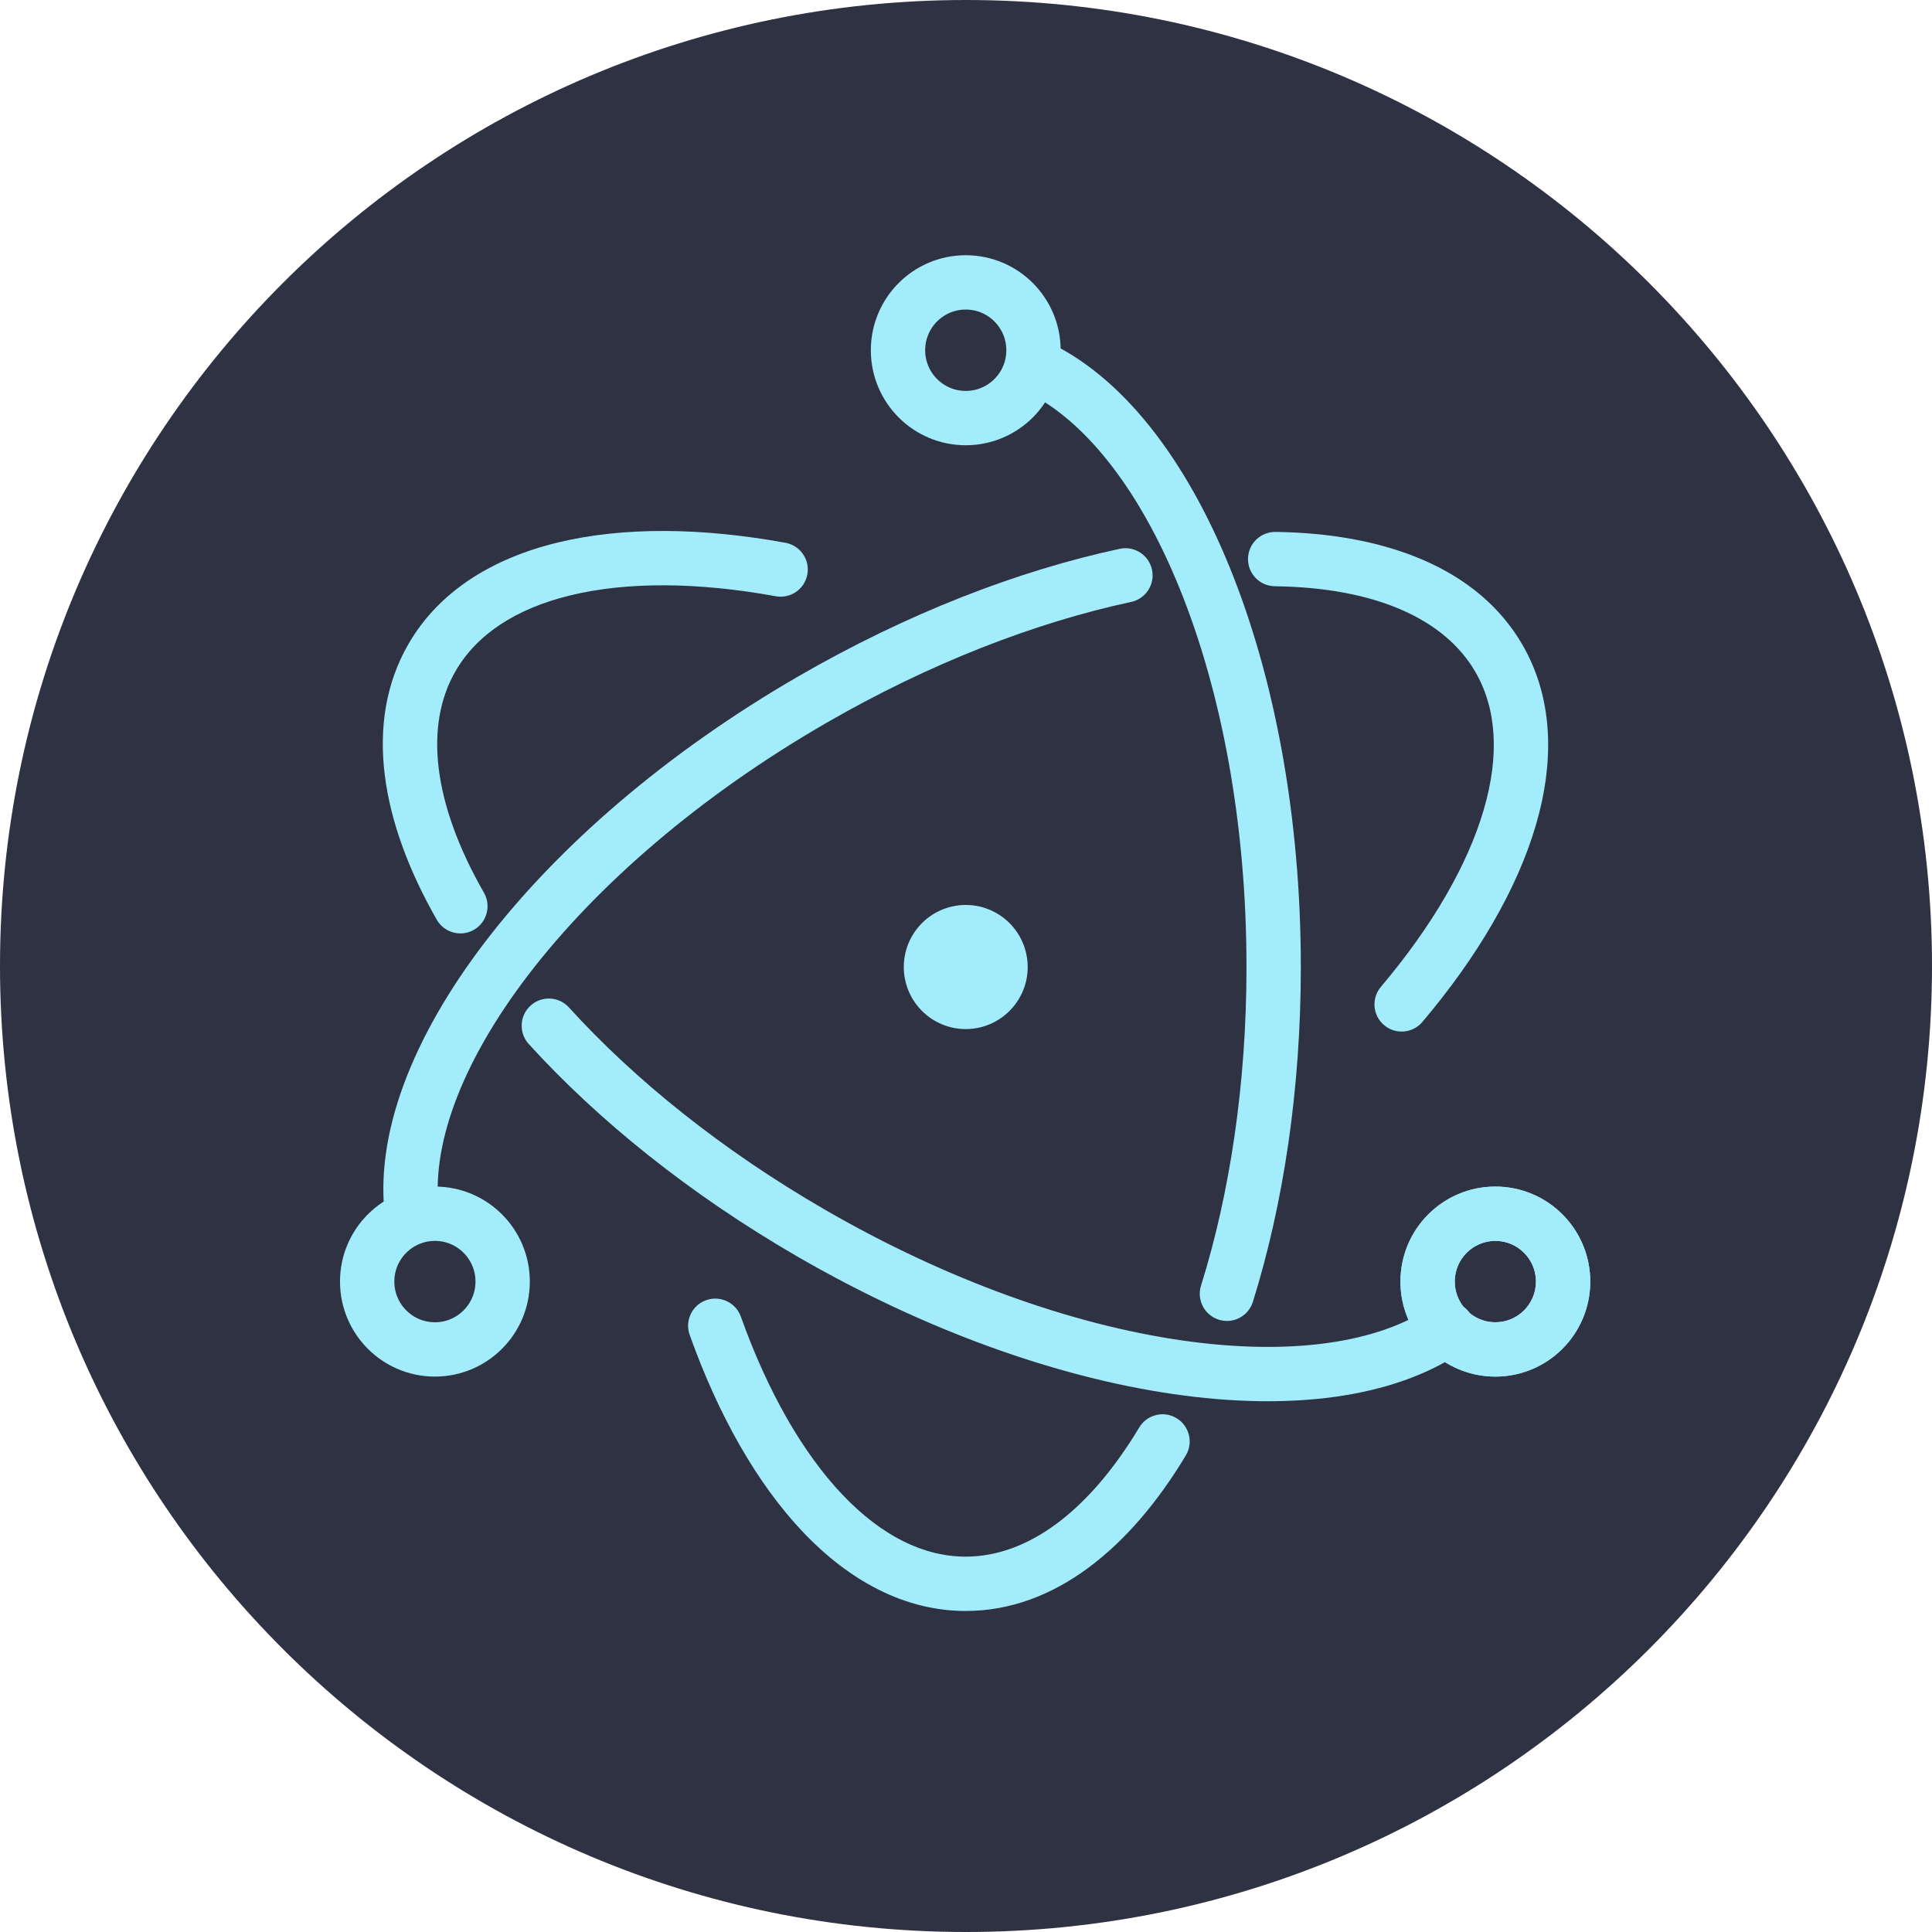
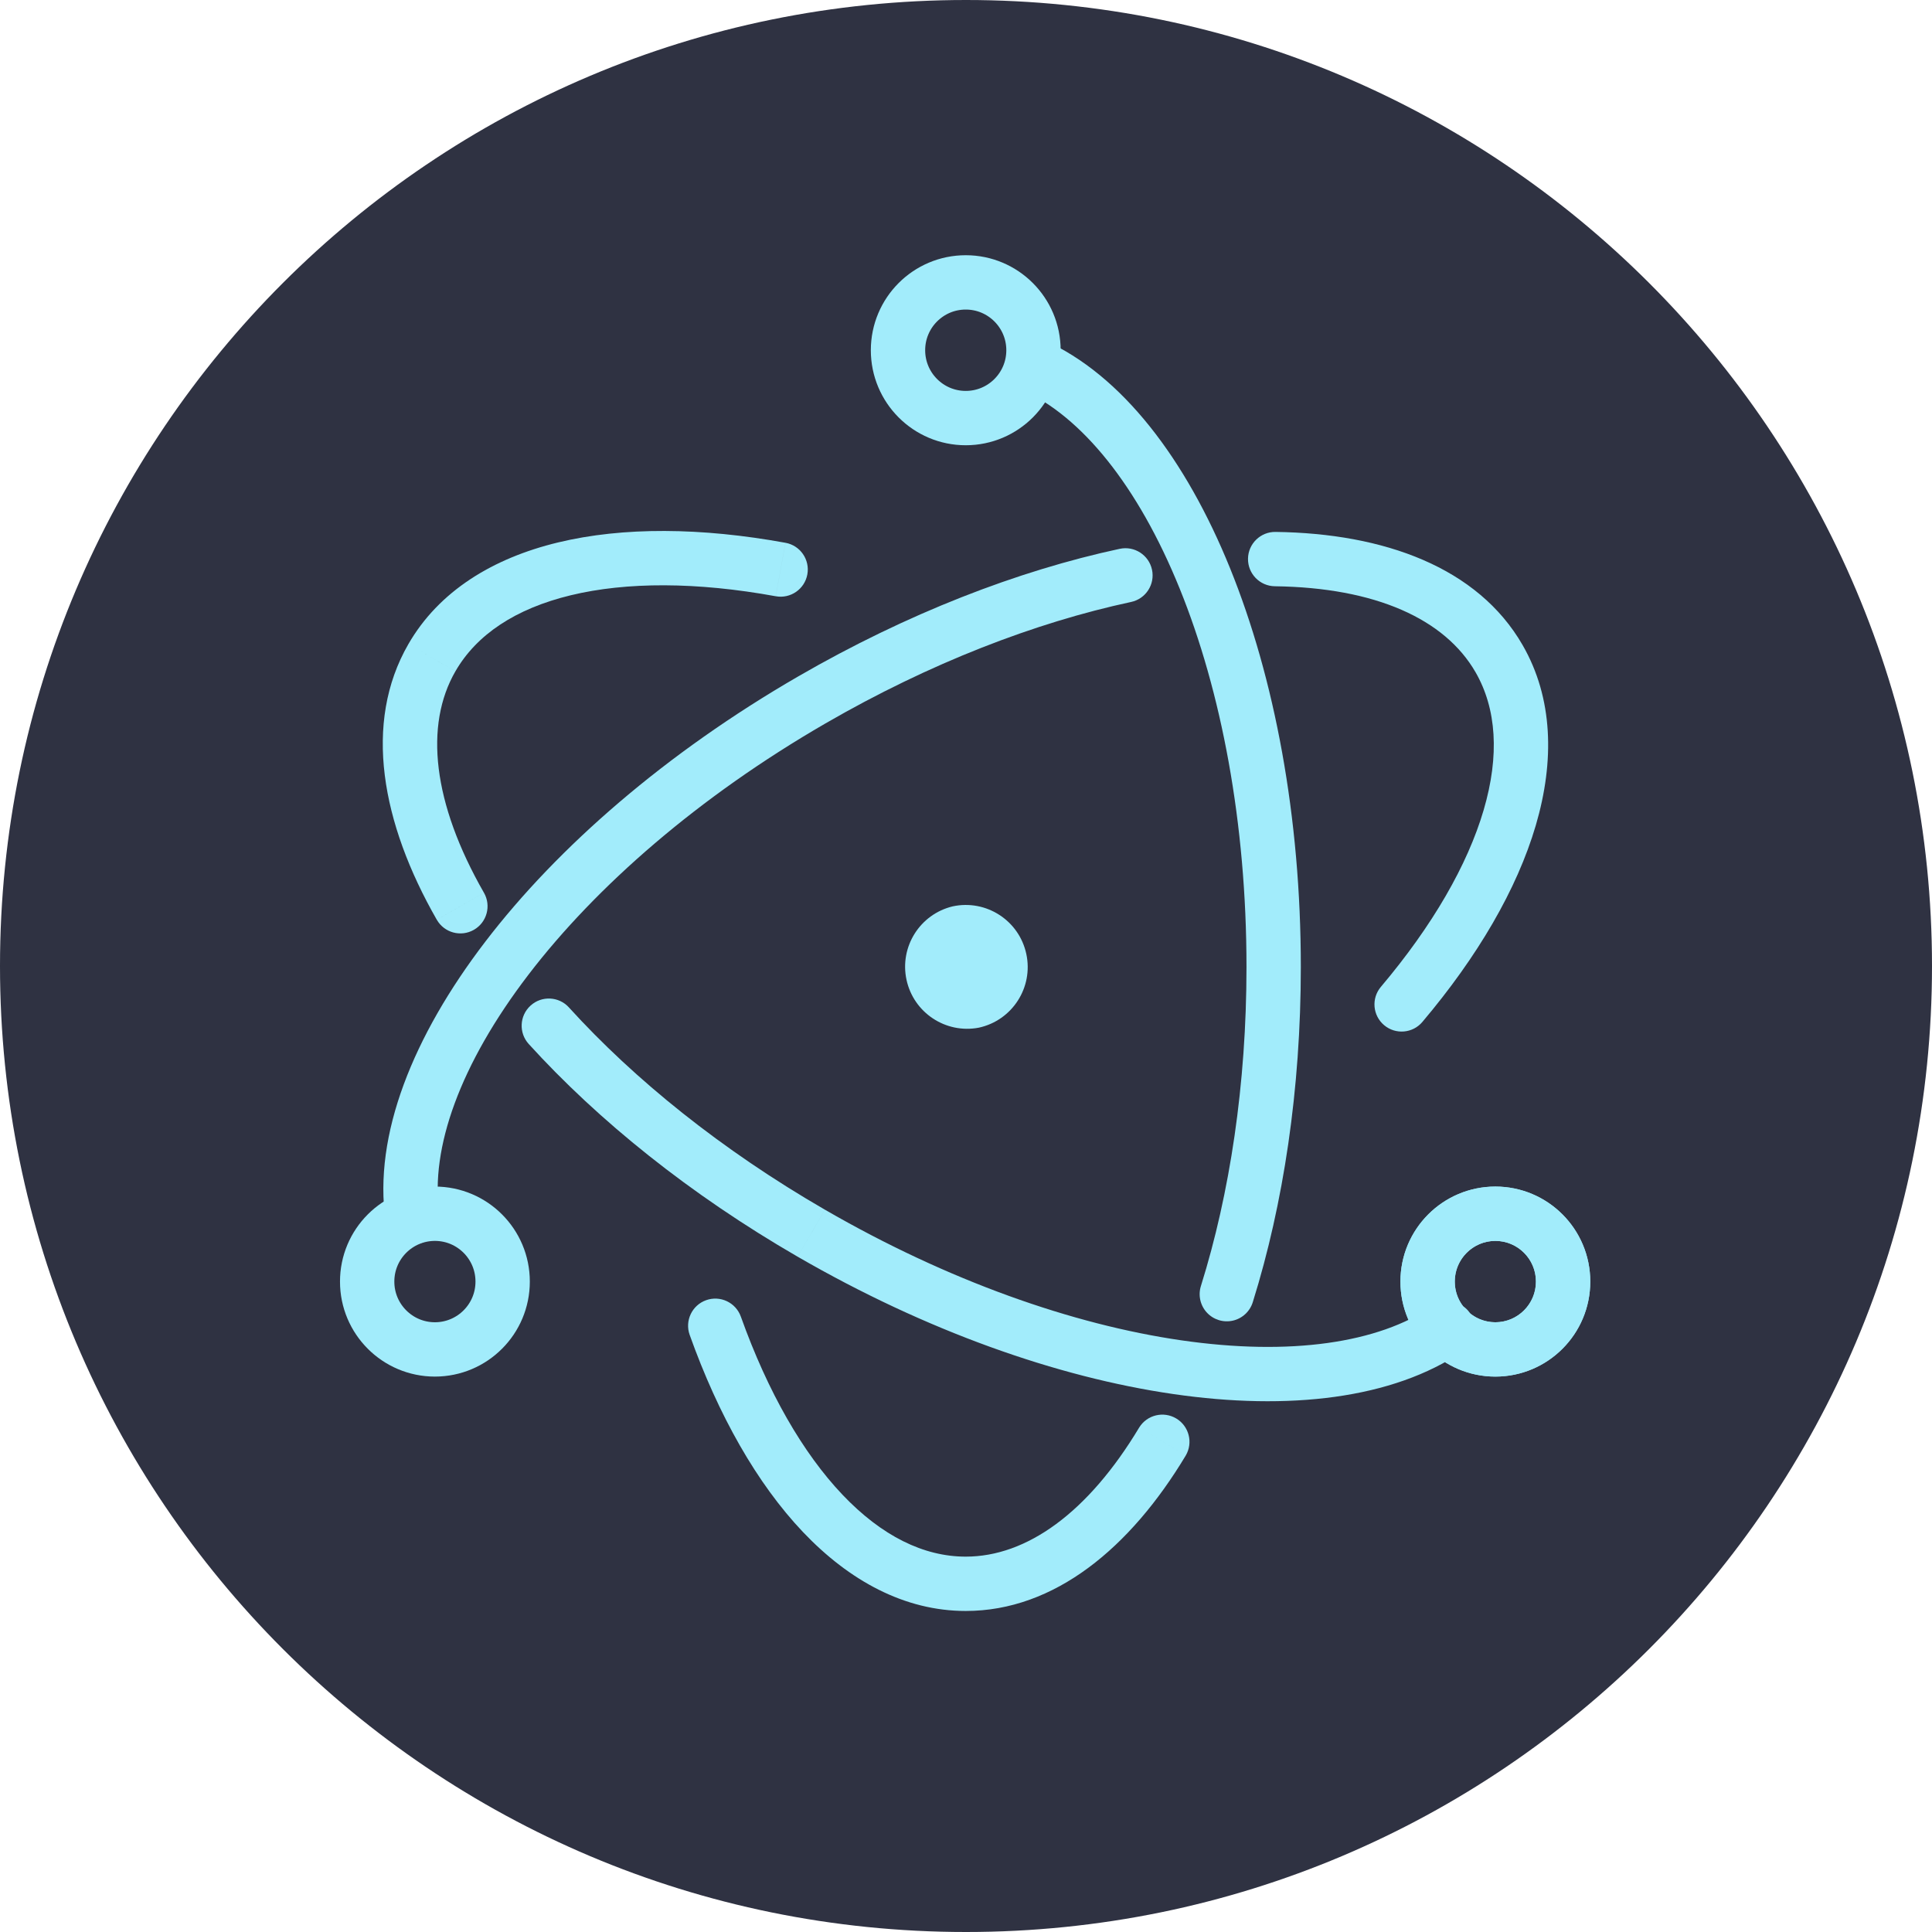
<svg xmlns="http://www.w3.org/2000/svg" viewBox="0 0 128 128" fill="none">
  <circle cx="64" cy="64" r="64" fill="#2F3242" />
  <ellipse cx="63.983" cy="23.204" rx="4.488" ry="4.495" stroke="#A2ECFB" stroke-width="3.6" stroke-linecap="round" />
-   <path d="M51.395 39.503C52.373 39.681 53.311 39.033 53.489 38.055C53.668 37.077 53.019 36.14 52.041 35.961L51.395 39.503ZM28.615 43.575L30.175 44.474L30.175 44.474L28.615 43.575ZM28.939 60.936C29.433 61.798 30.533 62.098 31.396 61.604C32.258 61.11 32.557 60.01 32.064 59.147L28.939 60.936ZM37.694 66.746C37.025 66.01 35.887 65.955 35.151 66.624C34.415 67.292 34.361 68.431 35.029 69.167L37.694 66.746ZM53.749 81.701L52.848 83.26L53.749 81.701ZM96.921 89.515C97.742 88.954 97.953 87.834 97.392 87.013C96.831 86.192 95.711 85.981 94.89 86.542L96.921 89.515ZM52.041 35.961C46.471 34.945 41.285 34.897 36.974 35.938C32.655 36.981 29.084 39.158 27.056 42.676L30.175 44.474C31.569 42.055 34.145 40.324 37.819 39.437C41.501 38.548 46.155 38.547 51.395 39.503L52.041 35.961ZM27.056 42.676C24.043 47.903 25.278 54.54 28.939 60.936L32.064 59.147C28.658 53.198 28.109 48.058 30.175 44.474L27.056 42.676ZM35.029 69.167C39.639 74.24 45.716 79.135 52.848 83.26L54.65 80.143C47.808 76.187 42.03 71.519 37.694 66.746L35.029 69.167ZM52.848 83.26C61.344 88.173 70.046 91.245 77.735 92.361C85.359 93.468 92.274 92.688 96.921 89.515L94.89 86.542C91.326 88.977 85.49 89.849 78.252 88.798C71.079 87.757 62.809 84.861 54.65 80.143L52.848 83.26ZM105.359 84.908C105.359 81.434 102.546 78.613 99.071 78.613V82.213C100.553 82.213 101.759 83.417 101.759 84.908H105.359ZM99.071 78.613C95.596 78.613 92.783 81.434 92.783 84.908H96.383C96.383 83.417 97.589 82.213 99.071 82.213V78.613ZM92.783 84.908C92.783 88.382 95.596 91.203 99.071 91.203V87.603C97.589 87.603 96.383 86.399 96.383 84.908H92.783ZM99.071 91.203C102.546 91.203 105.359 88.382 105.359 84.908H101.759C101.759 86.399 100.553 87.603 99.071 87.603V91.203Z" fill="#A2ECFB" />
-   <path d="M91.487 65.382C90.846 66.141 90.941 67.277 91.7 67.919C92.459 68.56 93.595 68.465 94.237 67.706L91.487 65.382ZM99.317 43.635L97.757 44.534L99.317 43.635ZM84.507 35.241C83.513 35.228 82.697 36.024 82.684 37.018C82.671 38.012 83.466 38.828 84.46 38.841L84.507 35.241ZM74.941 39.88C75.913 39.672 76.531 38.715 76.323 37.742C76.114 36.771 75.157 36.152 74.185 36.36L74.941 39.88ZM53.784 46.373L54.685 47.931L53.784 46.373ZM25.549 80.905C25.693 81.888 26.607 82.569 27.591 82.425C28.575 82.281 29.255 81.366 29.111 80.383L25.549 80.905ZM94.237 67.706C97.884 63.391 100.505 58.927 101.752 54.678C103.001 50.421 102.9 46.247 100.876 42.736L97.757 44.534C99.149 46.949 99.36 50.042 98.297 53.664C97.232 57.294 94.918 61.322 91.487 65.382L94.237 67.706ZM100.876 42.736C97.912 37.594 91.708 35.335 84.507 35.241L84.46 38.841C91.133 38.928 95.726 41.011 97.757 44.534L100.876 42.736ZM74.185 36.36C67.436 37.809 60.088 40.648 52.883 44.815L54.685 47.931C61.597 43.934 68.595 41.242 74.941 39.88L74.185 36.36ZM52.883 44.815C44.137 49.872 36.967 56.095 32.149 62.393C27.377 68.63 24.715 75.212 25.549 80.905L29.111 80.383C28.484 76.103 30.475 70.506 35.008 64.58C39.496 58.714 46.284 52.789 54.685 47.931L52.883 44.815Z" fill="#A2ECFB" />
-   <path d="M49.083 87.23C48.748 86.293 47.718 85.806 46.782 86.141C45.846 86.475 45.358 87.505 45.693 88.442L49.083 87.23ZM78.564 96.426C79.075 95.573 78.799 94.468 77.946 93.956C77.094 93.444 75.988 93.721 75.477 94.573L78.564 96.426ZM79.57 85.18C79.274 86.128 79.803 87.138 80.752 87.434C81.7 87.731 82.71 87.202 83.006 86.253L79.57 85.18ZM84.383 64.067H82.583H84.383ZM69.156 22.53C68.248 22.126 67.184 22.535 66.78 23.443C66.376 24.352 66.785 25.416 67.693 25.819L69.156 22.53ZM45.693 88.442C47.599 93.774 50.15 98.29 53.203 101.505C56.262 104.724 59.928 106.731 63.983 106.731V103.131C61.198 103.131 58.416 101.765 55.813 99.025C53.204 96.279 50.877 92.248 49.083 87.23L45.693 88.442ZM63.983 106.731C69.869 106.731 74.892 102.542 78.564 96.426L75.477 94.573C72.078 100.235 68.012 103.131 63.983 103.131V106.731ZM83.006 86.253C85.027 79.786 86.183 72.183 86.183 64.067H82.583C82.583 71.854 81.472 79.092 79.57 85.18L83.006 86.253ZM86.183 64.067C86.183 54.114 84.444 44.922 81.496 37.65C78.575 30.444 74.344 24.837 69.156 22.53L67.693 25.819C71.636 27.573 75.385 32.156 78.16 39.003C80.909 45.784 82.583 54.507 82.583 64.067H86.183Z" fill="#A2ECFB" />
-   <path fill-rule="evenodd" clip-rule="evenodd" d="M103.559 84.908C103.559 82.425 101.55 80.413 99.071 80.413C96.592 80.413 94.583 82.425 94.583 84.908C94.583 87.39 96.592 89.403 99.071 89.403C101.55 89.403 103.559 87.39 103.559 84.908V84.908Z" stroke="#A2ECFB" stroke-width="3.6" stroke-linecap="round" />
-   <path fill-rule="evenodd" clip-rule="evenodd" d="M28.814 89.403C31.293 89.403 33.302 87.39 33.302 84.908C33.302 82.425 31.293 80.413 28.814 80.413C26.336 80.413 24.326 82.425 24.326 84.908C24.326 87.39 26.336 89.403 28.814 89.403V89.403V89.403Z" stroke="#A2ECFB" stroke-width="3.6" stroke-linecap="round" />
-   <path fill-rule="evenodd" clip-rule="evenodd" d="M64.85 68.086C62.634 68.565 60.451 67.155 59.971 64.935C59.493 62.716 60.901 60.529 63.117 60.049C65.333 59.569 67.516 60.98 67.995 63.199C68.474 65.419 67.066 67.605 64.85 68.086Z" fill="#A2ECFB" />
+   <path d="M51.395 39.503a1.8 1.8 0 0 0 .646-3.542l-.646 3.542zm-22.78 4.072 1.56.9-1.56-.9zm.324 17.36a1.8 1.8 0 0 0 3.125-1.788l-3.125 1.789zm8.755 5.81a1.8 1.8 0 0 0-2.665 2.422l2.664-2.421zm16.055 14.956-.901 1.559.9-1.559zm43.172 7.814a1.8 1.8 0 1 0-2.03-2.973l2.03 2.973zM52.04 35.961c-5.57-1.016-10.756-1.064-15.067-.023-4.32 1.043-7.89 3.22-9.918 6.738l3.119 1.798c1.394-2.42 3.97-4.15 7.644-5.037 3.682-.89 8.336-.89 13.576.066l.646-3.542zm-24.985 6.715c-3.013 5.227-1.778 11.864 1.883 18.26l3.125-1.789c-3.406-5.95-3.955-11.089-1.89-14.673l-3.118-1.798zm7.973 26.49c4.61 5.074 10.687 9.97 17.819 14.094l1.802-3.117c-6.842-3.956-12.62-8.624-16.956-13.397l-2.665 2.42zm17.82 14.094c8.496 4.913 17.198 7.984 24.887 9.1 7.624 1.108 14.54.328 19.186-2.845l-2.03-2.973c-3.566 2.435-9.4 3.307-16.639 2.256-7.173-1.041-15.443-3.937-23.602-8.655l-1.802 3.117zm52.511 1.648a6.292 6.292 0 0 0-6.288-6.295v3.6a2.691 2.691 0 0 1 2.688 2.695h3.6zm-6.288-6.295a6.291 6.291 0 0 0-6.288 6.295h3.6a2.691 2.691 0 0 1 2.688-2.695v-3.6zm-6.288 6.295a6.291 6.291 0 0 0 6.288 6.295v-3.6a2.691 2.691 0 0 1-2.688-2.695h-3.6zm6.288 6.295a6.292 6.292 0 0 0 6.288-6.295h-3.6a2.691 2.691 0 0 1-2.688 2.695v3.6z" fill="#A2ECFB" />
+   <path d="M91.487 65.382a1.8 1.8 0 1 0 2.75 2.324l-2.75-2.324zm7.83-21.747-1.56.9 1.56-.9zm-14.81-8.394a1.8 1.8 0 1 0-.047 3.6l.047-3.6zm-9.566 4.64a1.8 1.8 0 0 0-.756-3.52l.756 3.52zm-21.157 6.492.9 1.558-.9-1.558zM25.549 80.905a1.8 1.8 0 0 0 3.562-.522l-3.562.522zm68.688-13.2c3.647-4.314 6.268-8.778 7.515-13.027 1.249-4.257 1.148-8.43-.876-11.941l-3.119 1.797c1.392 2.415 1.603 5.508.54 9.13-1.065 3.63-3.379 7.658-6.81 11.718l2.75 2.324zm6.639-24.968c-2.964-5.143-9.168-7.402-16.369-7.496l-.047 3.6c6.673.087 11.266 2.17 13.297 5.693l3.119-1.797zm-26.69-6.377c-6.75 1.449-14.098 4.288-21.303 8.455l1.802 3.116c6.912-3.997 13.91-6.69 20.256-8.05l-.756-3.52zm-21.303 8.455c-8.746 5.057-15.916 11.28-20.734 17.578-4.772 6.237-7.434 12.819-6.6 18.512l3.562-.522c-.627-4.28 1.364-9.877 5.897-15.803 4.488-5.866 11.276-11.791 19.677-16.649l-1.802-3.116z" fill="#A2ECFB" />
+   <path d="M49.083 87.23a1.8 1.8 0 1 0-3.39 1.212l3.39-1.212zm29.48 9.196a1.8 1.8 0 0 0-3.086-1.853l3.087 1.853zM79.57 85.18a1.8 1.8 0 1 0 3.436 1.073L79.57 85.18zm4.813-21.113h-1.8 1.8zM69.156 22.53a1.8 1.8 0 1 0-1.463 3.29l1.463-3.29zM45.693 88.442c1.906 5.332 4.457 9.849 7.51 13.063 3.06 3.219 6.725 5.226 10.78 5.226v-3.6c-2.785 0-5.566-1.366-8.17-4.106-2.609-2.746-4.936-6.777-6.73-11.796l-3.39 1.213zm18.29 18.289c5.886 0 10.91-4.189 14.58-10.305l-3.086-1.853c-3.399 5.662-7.465 8.558-11.494 8.558v3.6zm19.023-20.478c2.02-6.467 3.177-14.07 3.177-22.186h-3.6c0 7.787-1.11 15.025-3.013 21.113l3.436 1.073zm3.177-22.186c0-9.953-1.74-19.145-4.687-26.417-2.921-7.206-7.152-12.813-12.34-15.12l-1.463 3.29c3.943 1.753 7.692 6.336 10.467 13.183 2.749 6.78 4.423 15.504 4.423 25.064h3.6z" fill="#A2ECFB" />
+   <path clip-rule="evenodd" d="M103.559 84.908a4.491 4.491 0 0 0-4.488-4.495 4.491 4.491 0 0 0-4.488 4.495 4.491 4.491 0 0 0 4.488 4.495 4.491 4.491 0 0 0 4.488-4.495v0zm-74.745 4.495a4.492 4.492 0 0 0 4.488-4.495 4.492 4.492 0 0 0-4.488-4.495 4.491 4.491 0 0 0-4.488 4.495 4.491 4.491 0 0 0 4.488 4.495v0z" stroke="#A2ECFB" stroke-width="3.6" stroke-linecap="round" />
+   <path fill-rule="evenodd" clip-rule="evenodd" d="M64.85 68.086a4.112 4.112 0 0 1-1.733-8.037 4.105 4.105 0 0 1 4.878 3.15 4.111 4.111 0 0 1-3.145 4.887z" fill="#A2ECFB" />
</svg>
